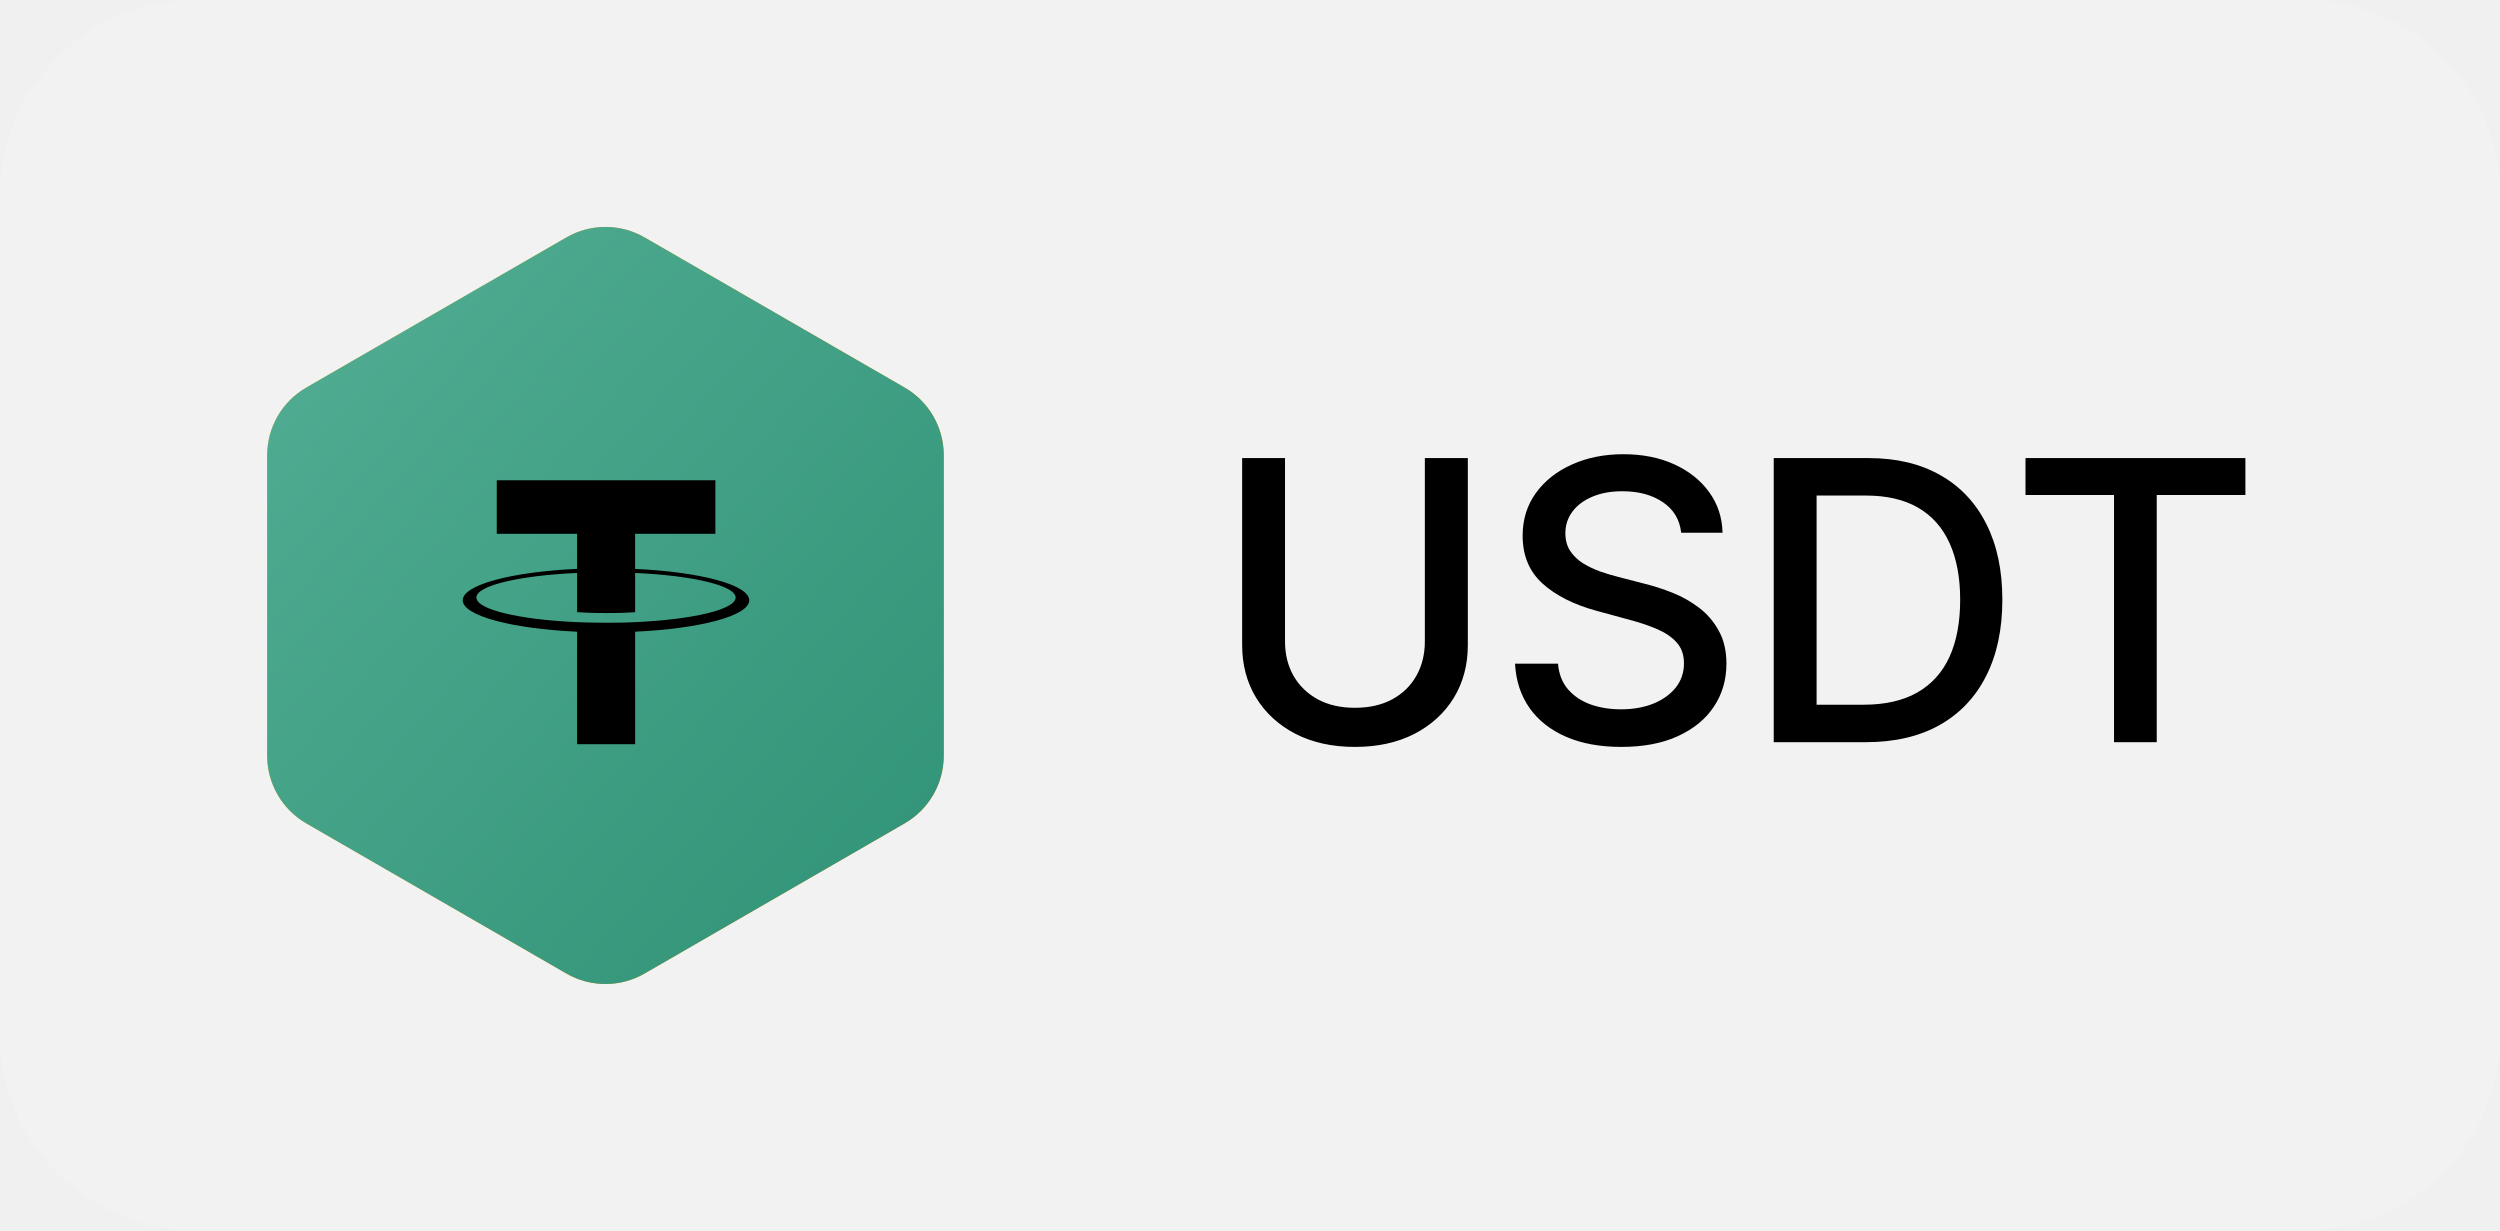
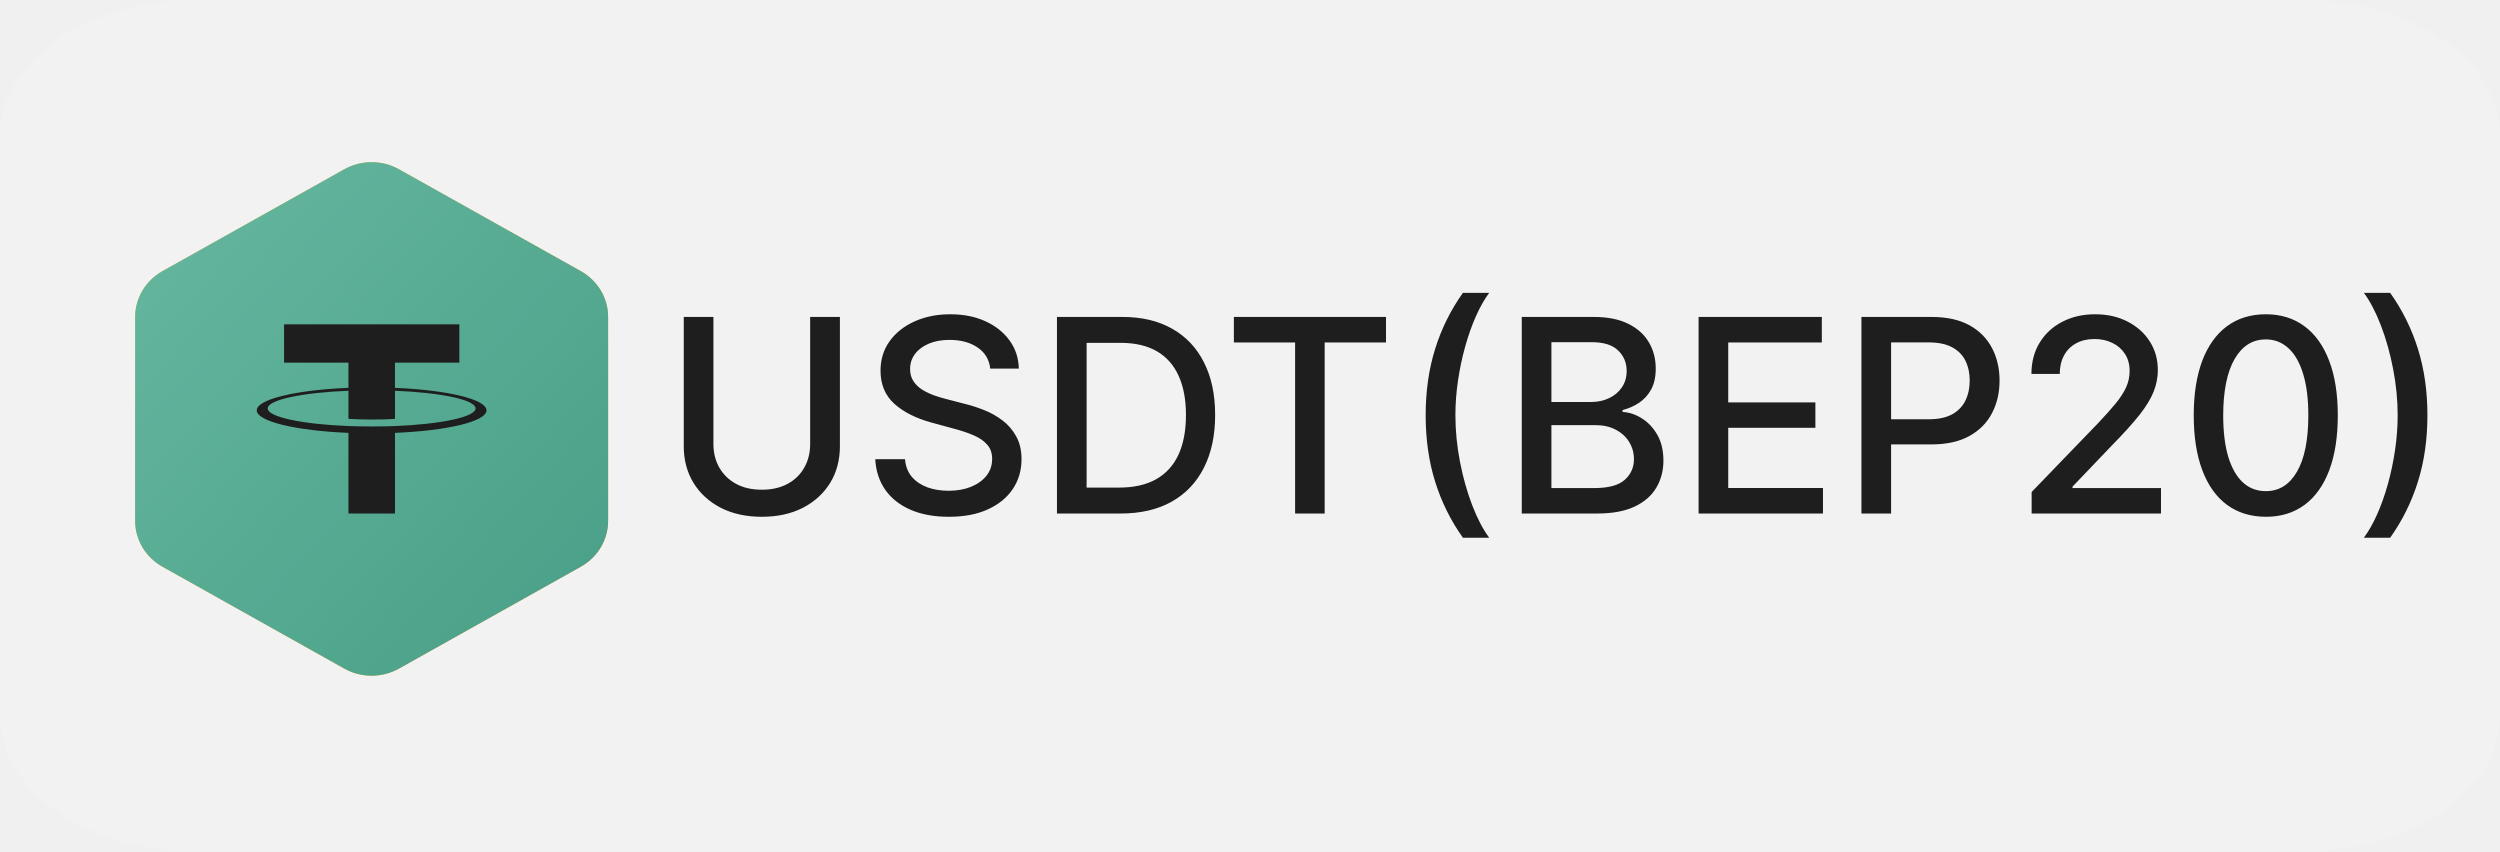
- <svg xmlns="http://www.w3.org/2000/svg" width="128" height="63" viewBox="0 0 128 63" fill="none">
-   <rect width="128" height="63" rx="10" fill="#fff" fill-opacity="0.12" />
-   <path d="M72.952 23.454H75.153V33.021C75.153 34.039 74.914 34.941 74.436 35.727C73.958 36.508 73.285 37.124 72.419 37.574C71.553 38.019 70.537 38.242 69.372 38.242C68.212 38.242 67.199 38.019 66.332 37.574C65.466 37.124 64.794 36.508 64.315 35.727C63.837 34.941 63.598 34.039 63.598 33.021V23.454H65.793V32.844C65.793 33.502 65.937 34.087 66.226 34.598C66.519 35.109 66.934 35.512 67.469 35.805C68.004 36.094 68.638 36.239 69.372 36.239C70.111 36.239 70.748 36.094 71.283 35.805C71.822 35.512 72.234 35.109 72.519 34.598C72.807 34.087 72.952 33.502 72.952 32.844V23.454ZM86.077 27.276C86.002 26.603 85.689 26.082 85.14 25.713C84.591 25.339 83.899 25.152 83.066 25.152C82.469 25.152 81.953 25.247 81.518 25.436C81.082 25.621 80.743 25.876 80.502 26.203C80.265 26.525 80.147 26.892 80.147 27.304C80.147 27.65 80.227 27.948 80.388 28.199C80.554 28.45 80.77 28.66 81.035 28.831C81.305 28.997 81.593 29.136 81.901 29.25C82.209 29.359 82.505 29.449 82.789 29.52L84.209 29.889C84.674 30.003 85.149 30.157 85.637 30.351C86.125 30.545 86.577 30.801 86.993 31.118C87.41 31.435 87.746 31.828 88.002 32.297C88.263 32.766 88.393 33.327 88.393 33.98C88.393 34.804 88.18 35.535 87.754 36.175C87.332 36.814 86.719 37.318 85.914 37.688C85.114 38.057 84.145 38.242 83.009 38.242C81.92 38.242 80.978 38.069 80.183 37.723C79.387 37.377 78.764 36.887 78.315 36.253C77.865 35.614 77.616 34.856 77.569 33.98H79.77C79.813 34.506 79.984 34.944 80.282 35.294C80.585 35.64 80.971 35.898 81.44 36.068C81.913 36.234 82.431 36.317 82.995 36.317C83.615 36.317 84.167 36.22 84.65 36.026C85.138 35.827 85.521 35.552 85.8 35.202C86.08 34.847 86.219 34.432 86.219 33.959C86.219 33.528 86.096 33.175 85.85 32.901C85.609 32.626 85.279 32.399 84.863 32.219C84.451 32.039 83.984 31.88 83.464 31.743L81.745 31.274C80.58 30.957 79.657 30.491 78.975 29.875C78.298 29.259 77.959 28.445 77.959 27.432C77.959 26.594 78.187 25.862 78.641 25.237C79.096 24.612 79.711 24.127 80.488 23.781C81.264 23.431 82.14 23.256 83.116 23.256C84.1 23.256 84.969 23.428 85.722 23.774C86.48 24.12 87.076 24.596 87.512 25.202C87.948 25.803 88.175 26.494 88.194 27.276H86.077ZM95.524 38H90.815V23.454H95.673C97.098 23.454 98.322 23.746 99.345 24.328C100.368 24.906 101.151 25.737 101.696 26.821C102.245 27.901 102.52 29.195 102.52 30.706C102.52 32.221 102.243 33.523 101.689 34.612C101.14 35.701 100.344 36.539 99.302 37.126C98.261 37.709 97.001 38 95.524 38ZM93.01 36.082H95.403C96.511 36.082 97.432 35.874 98.166 35.457C98.9 35.036 99.449 34.428 99.814 33.632C100.178 32.832 100.361 31.857 100.361 30.706C100.361 29.565 100.178 28.597 99.814 27.801C99.454 27.006 98.916 26.402 98.202 25.99C97.487 25.578 96.599 25.372 95.538 25.372H93.01V36.082ZM103.706 25.344V23.454H114.964V25.344H110.425V38H108.238V25.344H103.706Z" fill="black" />
-   <path fill-rule="evenodd" clip-rule="evenodd" d="M33 12.155L46.32 19.845C46.928 20.196 47.433 20.701 47.784 21.309C48.135 21.917 48.32 22.607 48.32 23.309V38.691C48.32 39.393 48.135 40.083 47.784 40.691C47.433 41.299 46.928 41.804 46.32 42.155L33 49.845C32.392 50.196 31.702 50.381 31 50.381C30.297 50.381 29.608 50.196 29 49.845L15.68 42.155C15.072 41.804 14.567 41.299 14.216 40.691C13.864 40.083 13.68 39.393 13.68 38.691V23.309C13.68 22.607 13.864 21.917 14.216 21.309C14.567 20.701 15.072 20.196 15.68 19.845L29 12.155C29.608 11.804 30.297 11.619 31 11.619C31.702 11.619 32.392 11.804 33 12.155Z" fill="url(#paint0_linear_0_1271)" />
-   <path fill-rule="evenodd" clip-rule="evenodd" d="M35.196 37.417C34.02 37.842 32.929 37.681 32.444 37.617C32.205 37.586 31.801 37.512 31.37 37.423L30.655 40.09L29.013 39.65L29.716 37.026L28.466 36.691L27.763 39.315L26.121 38.875L26.824 36.251L23.594 35.385L24.46 33.503L25.442 33.767C25.772 33.855 25.918 33.861 26.091 33.768C26.264 33.674 26.348 33.483 26.391 33.322L28.211 26.528C28.326 26.102 28.322 25.978 28.185 25.707C28.048 25.435 27.595 25.283 27.336 25.214L26.387 24.959L26.844 23.255L30.074 24.12L30.779 21.488L32.421 21.928L31.716 24.56L32.966 24.895L33.672 22.263L35.314 22.703L34.6 25.367C35.804 25.771 36.653 26.248 37.29 27.049C38.115 28.084 37.708 29.389 37.6 29.698C37.493 30.006 37.193 30.575 36.812 30.892C36.431 31.21 35.651 31.42 35.651 31.42C35.651 31.42 36.403 31.803 36.851 32.375C37.297 32.947 37.513 33.802 37.197 34.885C36.883 35.969 36.37 36.991 35.196 37.417ZM31.788 31.717C31.177 31.521 30.558 31.355 29.932 31.22L28.988 34.742C28.988 34.742 30.071 35.057 30.815 35.199C31.558 35.34 32.359 35.358 32.791 35.251C33.221 35.144 33.761 34.943 33.977 34.138C34.193 33.332 33.747 32.851 33.48 32.615C33.215 32.379 32.587 31.989 31.788 31.718V31.717ZM31.735 29.952C32.34 30.089 33.014 30.122 33.542 29.992C34.07 29.862 34.438 29.532 34.583 28.93C34.728 28.328 34.465 27.714 33.845 27.326C33.225 26.938 32.777 26.801 32.265 26.656C31.753 26.511 31.219 26.416 31.219 26.416L30.369 29.586C30.369 29.586 31.131 29.814 31.735 29.952Z" fill="black" />
-   <path fill-rule="evenodd" clip-rule="evenodd" d="M33 12.155L46.32 19.845C46.928 20.196 47.433 20.701 47.784 21.309C48.135 21.917 48.32 22.607 48.32 23.309V38.691C48.32 39.393 48.135 40.083 47.784 40.691C47.433 41.299 46.928 41.804 46.32 42.155L33 49.845C32.392 50.196 31.702 50.381 31 50.381C30.297 50.381 29.608 50.196 29 49.845L15.68 42.155C15.072 41.804 14.567 41.299 14.216 40.691C13.864 40.083 13.68 39.393 13.68 38.691V23.309C13.68 22.607 13.864 21.917 14.216 21.309C14.567 20.701 15.072 20.196 15.68 19.845L29 12.155C29.608 11.804 30.297 11.619 31 11.619C31.702 11.619 32.392 11.804 33 12.155Z" fill="url(#paint1_linear_0_1271)" />
-   <path d="M32.517 29.126V27.33H36.627V24.59H25.434V27.33H29.546V29.126C26.204 29.279 23.691 29.941 23.691 30.734C23.691 31.527 26.205 32.189 29.546 32.343V38.102H32.519V32.342C35.854 32.189 38.361 31.527 38.361 30.735C38.361 29.943 35.854 29.282 32.519 29.128L32.517 29.126ZM32.519 31.855V31.853C32.435 31.859 32.004 31.885 31.044 31.885C30.277 31.885 29.737 31.863 29.547 31.853V31.855C26.595 31.725 24.391 31.21 24.391 30.595C24.391 29.98 26.595 29.467 29.547 29.335V31.343C29.74 31.356 30.293 31.389 31.057 31.389C31.973 31.389 32.434 31.351 32.519 31.343V29.336C35.465 29.467 37.664 29.982 37.664 30.595C37.664 31.207 35.464 31.722 32.519 31.854" fill="black" />
+ <svg xmlns="http://www.w3.org/2000/svg" width="185" height="63" viewBox="0 0 185 63" fill="none">
+   <g clip-path="url(#clip0_4_2)">
+     <path fill-rule="evenodd" clip-rule="evenodd" d="M29.521 12.525L42.979 20.064C43.593 20.408 44.104 20.903 44.459 21.5C44.813 22.096 45 22.772 45 23.46V38.54C45 39.228 44.813 39.904 44.459 40.501C44.104 41.097 43.593 41.592 42.979 41.936L29.521 49.475C28.906 49.819 28.209 50 27.5 50C26.791 50 26.094 49.819 25.479 49.475L12.021 41.936C11.406 41.592 10.896 41.097 10.541 40.501C10.187 39.904 10 39.228 10 38.54V23.46C10 22.772 10.187 22.096 10.541 21.5C10.896 20.903 11.406 20.408 12.021 20.064L25.479 12.525C26.094 12.181 26.791 12 27.5 12C28.209 12 28.906 12.181 29.521 12.525Z" fill="url(#paint0_linear_4_2)" />
+     <path fill-rule="evenodd" clip-rule="evenodd" d="M33.769 37.929C32.069 38.354 30.492 38.193 29.791 38.129C29.446 38.098 28.862 38.024 28.239 37.935L27.205 40.602L24.832 40.162L25.848 37.538L24.042 37.203L23.026 39.827L20.652 39.387L21.668 36.763L17 35.897L18.252 34.015L19.671 34.279C20.148 34.367 20.359 34.373 20.609 34.28C20.859 34.186 20.98 33.995 21.043 33.834L23.673 27.04C23.839 26.614 23.833 26.49 23.635 26.219C23.437 25.947 22.783 25.795 22.408 25.726L21.037 25.471L21.697 23.767L26.366 24.632L27.385 22L29.758 22.44L28.739 25.072L30.546 25.407L31.566 22.775L33.939 23.215L32.907 25.879C34.647 26.283 35.874 26.76 36.795 27.561C37.987 28.596 37.399 29.901 37.243 30.21C37.088 30.518 36.655 31.087 36.104 31.404C35.553 31.722 34.426 31.932 34.426 31.932C34.426 31.932 35.513 32.315 36.16 32.887C36.805 33.459 37.117 34.314 36.661 35.397C36.207 36.481 35.465 37.503 33.769 37.929ZM28.843 32.229C27.961 32.033 27.066 31.867 26.16 31.732L24.796 35.254C24.796 35.254 26.361 35.569 27.437 35.711C28.511 35.852 29.668 35.87 30.293 35.763C30.914 35.656 31.695 35.455 32.007 34.65C32.319 33.844 31.674 33.363 31.288 33.127C30.905 32.891 29.998 32.501 28.843 32.23V32.229ZM28.766 30.464C29.641 30.601 30.615 30.634 31.378 30.504C32.141 30.374 32.673 30.044 32.883 29.442C33.092 28.84 32.712 28.226 31.816 27.838C30.92 27.45 30.272 27.313 29.532 27.168C28.792 27.023 28.02 26.928 28.02 26.928L26.792 30.098C26.792 30.098 27.893 30.326 28.766 30.464Z" fill="white" />
+     <path fill-rule="evenodd" clip-rule="evenodd" d="M29.521 12.525L42.979 20.064C43.593 20.408 44.104 20.903 44.459 21.5C44.813 22.096 45 22.772 45 23.46V38.54C45 39.228 44.813 39.904 44.459 40.501C44.104 41.097 43.593 41.592 42.979 41.936L29.521 49.475C28.906 49.819 28.209 50 27.5 50C26.791 50 26.094 49.819 25.479 49.475L12.021 41.936C11.406 41.592 10.896 41.097 10.541 40.501C10.187 39.904 10 39.228 10 38.54V23.46C10 22.772 10.187 22.096 10.541 21.5C10.896 20.903 11.406 20.408 12.021 20.064L25.479 12.525C26.094 12.181 26.791 12 27.5 12C28.209 12 28.906 12.181 29.521 12.525Z" fill="url(#paint1_linear_4_2)" />
+     <path d="M29.228 28.7V26.839H33.991V24H21.02V26.839H25.785V28.7C21.912 28.858 19 29.544 19 30.366C19 31.188 21.913 31.873 25.785 32.033V38H29.23V32.032C33.095 31.873 36 31.188 36 30.367C36 29.546 33.095 28.861 29.23 28.702L29.228 28.7ZM29.23 31.527V31.525C29.133 31.532 28.633 31.558 27.521 31.558C26.632 31.558 26.006 31.536 25.786 31.525V31.527C22.365 31.393 19.811 30.859 19.811 30.222C19.811 29.585 22.365 29.053 25.786 28.916V30.997C26.01 31.01 26.651 31.045 27.536 31.045C28.597 31.045 29.132 31.005 29.23 30.997V28.917C32.644 29.053 35.192 29.587 35.192 30.222C35.192 30.856 32.643 31.391 29.23 31.527Z" fill="black" />
+     <path d="M59.952 23.454H62.153V33.021C62.153 34.039 61.914 34.941 61.436 35.727C60.958 36.508 60.285 37.124 59.419 37.574C58.553 38.019 57.537 38.242 56.372 38.242C55.212 38.242 54.199 38.019 53.332 37.574C52.466 37.124 51.794 36.508 51.315 35.727C50.837 34.941 50.598 34.039 50.598 33.021V23.454H52.793V32.844C52.793 33.502 52.937 34.087 53.226 34.598C53.519 35.109 53.934 35.512 54.469 35.805C55.004 36.094 55.638 36.239 56.372 36.239C57.111 36.239 57.748 36.094 58.283 35.805C58.822 35.512 59.234 35.109 59.519 34.598C59.807 34.087 59.952 33.502 59.952 32.844V23.454ZM73.277 27.276C73.202 26.603 72.889 26.082 72.34 25.713C71.791 25.339 71.099 25.152 70.266 25.152C69.669 25.152 69.153 25.247 68.718 25.436C68.282 25.621 67.944 25.876 67.702 26.203C67.465 26.525 67.347 26.892 67.347 27.304C67.347 27.65 67.427 27.948 67.588 28.199C67.754 28.45 67.97 28.66 68.235 28.831C68.505 28.997 68.793 29.136 69.101 29.25C69.409 29.359 69.705 29.449 69.989 29.52L71.409 29.889C71.874 30.003 72.349 30.157 72.837 30.351C73.325 30.545 73.777 30.801 74.194 31.118C74.61 31.435 74.946 31.828 75.202 32.297C75.463 32.766 75.593 33.327 75.593 33.98C75.593 34.804 75.38 35.535 74.954 36.175C74.532 36.814 73.919 37.318 73.114 37.688C72.314 38.057 71.346 38.242 70.209 38.242C69.12 38.242 68.178 38.069 67.382 37.723C66.587 37.377 65.964 36.887 65.515 36.253C65.065 35.614 64.816 34.856 64.769 33.98H66.971C67.013 34.506 67.184 34.944 67.482 35.294C67.785 35.64 68.171 35.898 68.64 36.068C69.113 36.234 69.632 36.317 70.195 36.317C70.815 36.317 71.367 36.22 71.85 36.026C72.338 35.827 72.721 35.552 73 35.202C73.28 34.847 73.419 34.432 73.419 33.959C73.419 33.528 73.296 33.175 73.05 32.901C72.809 32.626 72.48 32.399 72.063 32.219C71.651 32.039 71.184 31.88 70.664 31.743L68.945 31.274C67.78 30.957 66.857 30.491 66.175 29.875C65.498 29.259 65.159 28.445 65.159 27.432C65.159 26.594 65.387 25.862 65.841 25.237C66.296 24.612 66.911 24.127 67.688 23.781C68.464 23.431 69.34 23.256 70.316 23.256C71.3 23.256 72.169 23.428 72.922 23.774C73.68 24.12 74.276 24.596 74.712 25.202C75.148 25.803 75.375 26.494 75.394 27.276H73.277ZM82.924 38H78.215V23.454H83.073C84.498 23.454 85.722 23.746 86.745 24.328C87.768 24.906 88.551 25.737 89.096 26.821C89.645 27.901 89.92 29.195 89.92 30.706C89.92 32.221 89.643 33.523 89.089 34.612C88.54 35.701 87.744 36.539 86.702 37.126C85.661 37.709 84.401 38 82.924 38ZM80.41 36.082H82.803C83.911 36.082 84.832 35.874 85.566 35.457C86.3 35.036 86.849 34.428 87.214 33.632C87.578 32.832 87.761 31.857 87.761 30.706C87.761 29.565 87.578 28.597 87.214 27.801C86.854 27.006 86.317 26.402 85.602 25.99C84.887 25.578 83.999 25.372 82.938 25.372H80.41V36.082ZM91.306 25.344V23.454H102.564V25.344H98.025V38H95.838V25.344H91.306ZM105.499 30.727C105.499 28.947 105.733 27.309 106.202 25.812C106.67 24.316 107.355 22.936 108.254 21.672H110.2C109.85 22.141 109.523 22.716 109.22 23.398C108.917 24.079 108.652 24.828 108.425 25.642C108.197 26.452 108.02 27.292 107.892 28.163C107.764 29.03 107.7 29.884 107.7 30.727C107.7 31.854 107.812 32.995 108.034 34.151C108.257 35.306 108.557 36.378 108.936 37.368C109.315 38.358 109.736 39.165 110.2 39.79H108.254C107.355 38.526 106.67 37.145 106.202 35.649C105.733 34.153 105.499 32.512 105.499 30.727ZM112.61 38V23.454H117.936C118.969 23.454 119.823 23.625 120.5 23.966C121.177 24.302 121.684 24.759 122.02 25.337C122.356 25.91 122.525 26.556 122.525 27.276C122.525 27.882 122.413 28.393 122.191 28.81C121.968 29.222 121.67 29.553 121.296 29.804C120.926 30.05 120.519 30.23 120.074 30.344V30.486C120.557 30.509 121.028 30.666 121.488 30.954C121.952 31.239 122.335 31.643 122.638 32.169C122.941 32.695 123.093 33.334 123.093 34.087C123.093 34.83 122.917 35.498 122.567 36.09C122.221 36.677 121.686 37.143 120.962 37.489C120.238 37.83 119.312 38 118.185 38H112.61ZM114.804 36.118H117.972C119.023 36.118 119.776 35.914 120.23 35.507C120.685 35.1 120.912 34.591 120.912 33.98C120.912 33.521 120.796 33.099 120.564 32.716C120.332 32.332 120.001 32.027 119.57 31.8C119.144 31.572 118.637 31.459 118.05 31.459H114.804V36.118ZM114.804 29.747H117.745C118.237 29.747 118.68 29.652 119.073 29.463C119.471 29.274 119.785 29.009 120.017 28.668C120.254 28.322 120.373 27.915 120.373 27.446C120.373 26.845 120.162 26.34 119.74 25.933C119.319 25.526 118.673 25.322 117.801 25.322H114.804V29.747ZM125.696 38V23.454H134.815V25.344H127.89V29.776H134.339V31.658H127.89V36.111H134.9V38H125.696ZM137.746 38V23.454H142.931C144.063 23.454 145 23.66 145.744 24.072C146.487 24.484 147.043 25.048 147.413 25.763C147.782 26.473 147.967 27.273 147.967 28.163C147.967 29.058 147.78 29.863 147.406 30.578C147.036 31.288 146.478 31.852 145.729 32.269C144.986 32.68 144.051 32.886 142.924 32.886H139.359V31.026H142.725C143.44 31.026 144.02 30.902 144.465 30.656C144.91 30.405 145.237 30.064 145.445 29.634C145.654 29.203 145.758 28.713 145.758 28.163C145.758 27.614 145.654 27.126 145.445 26.7C145.237 26.274 144.908 25.94 144.458 25.699C144.013 25.457 143.426 25.337 142.697 25.337H139.941V38H137.746ZM150.341 38V36.409L155.262 31.31C155.788 30.756 156.221 30.27 156.562 29.854C156.908 29.432 157.166 29.032 157.336 28.653C157.507 28.275 157.592 27.872 157.592 27.446C157.592 26.963 157.478 26.546 157.251 26.196C157.024 25.841 156.714 25.569 156.321 25.379C155.928 25.185 155.485 25.088 154.993 25.088C154.472 25.088 154.017 25.195 153.629 25.408C153.241 25.621 152.942 25.921 152.734 26.31C152.526 26.698 152.422 27.152 152.422 27.673H150.326C150.326 26.788 150.53 26.014 150.937 25.351C151.344 24.688 151.903 24.174 152.613 23.81C153.324 23.44 154.131 23.256 155.035 23.256C155.949 23.256 156.754 23.438 157.45 23.803C158.151 24.162 158.698 24.655 159.091 25.28C159.484 25.9 159.68 26.601 159.68 27.382C159.68 27.922 159.578 28.45 159.375 28.966C159.176 29.482 158.828 30.057 158.331 30.692C157.833 31.322 157.142 32.086 156.257 32.986L153.366 36.011V36.118H159.914V38H150.341ZM167.67 38.242C166.548 38.237 165.589 37.941 164.794 37.354C163.998 36.767 163.39 35.912 162.968 34.79C162.547 33.668 162.336 32.316 162.336 30.734C162.336 29.158 162.547 27.811 162.968 26.693C163.395 25.576 164.005 24.724 164.801 24.136C165.601 23.549 166.557 23.256 167.67 23.256C168.783 23.256 169.737 23.552 170.532 24.143C171.328 24.731 171.936 25.583 172.358 26.7C172.784 27.813 172.997 29.158 172.997 30.734C172.997 32.321 172.786 33.675 172.365 34.797C171.943 35.914 171.335 36.769 170.539 37.361C169.744 37.948 168.788 38.242 167.67 38.242ZM167.67 36.345C168.655 36.345 169.424 35.865 169.978 34.903C170.537 33.942 170.816 32.553 170.816 30.734C170.816 29.527 170.689 28.507 170.433 27.673C170.182 26.835 169.82 26.201 169.346 25.77C168.877 25.334 168.319 25.116 167.67 25.116C166.69 25.116 165.921 25.599 165.362 26.565C164.803 27.531 164.521 28.921 164.517 30.734C164.517 31.947 164.642 32.972 164.893 33.81C165.149 34.643 165.511 35.275 165.98 35.706C166.449 36.132 167.012 36.345 167.67 36.345ZM179.629 30.727C179.629 32.512 179.394 34.153 178.925 35.649C178.457 37.145 177.772 38.526 176.873 39.79H174.927C175.277 39.321 175.604 38.746 175.907 38.064C176.21 37.382 176.475 36.636 176.702 35.827C176.93 35.012 177.107 34.169 177.235 33.298C177.363 32.427 177.427 31.57 177.427 30.727C177.427 29.605 177.316 28.466 177.093 27.311C176.871 26.156 176.57 25.083 176.191 24.094C175.812 23.104 175.391 22.297 174.927 21.672H176.873C177.772 22.936 178.457 24.316 178.925 25.812C179.394 27.309 179.629 28.947 179.629 30.727Z" fill="black" />
+     <path d="M170.547 0H14.453C6.471 0 0 4.477 0 10V53C0 58.523 6.471 63 14.453 63H170.547C178.529 63 185 58.523 185 53V10C185 4.477 178.529 0 170.547 0Z" fill="white" fill-opacity="0.12" />
+   </g>
  <defs>
-     <linearGradient id="paint0_linear_0_1271" x1="42.553" y1="38.571" x2="16.985" y2="23.646" gradientUnits="userSpaceOnUse">
+     <linearGradient id="paint0_linear_4_2" x1="39.173" y1="38.422" x2="13.742" y2="23.122" gradientUnits="userSpaceOnUse">
      <stop stop-color="#FF9400" />
      <stop offset="1" stop-color="#FFBB21" />
    </linearGradient>
-     <linearGradient id="paint1_linear_0_1271" x1="13.68" y1="11.619" x2="52.925" y2="46.347" gradientUnits="userSpaceOnUse">
+     <linearGradient id="paint1_linear_4_2" x1="10" y1="12" x2="48.598" y2="47.202" gradientUnits="userSpaceOnUse">
      <stop stop-color="#53AE94" />
      <stop offset="1" stop-color="#2E9175" />
    </linearGradient>
+     <clipPath id="clip0_4_2">
+       <rect width="185" height="63" fill="white" />
+     </clipPath>
  </defs>
</svg>
